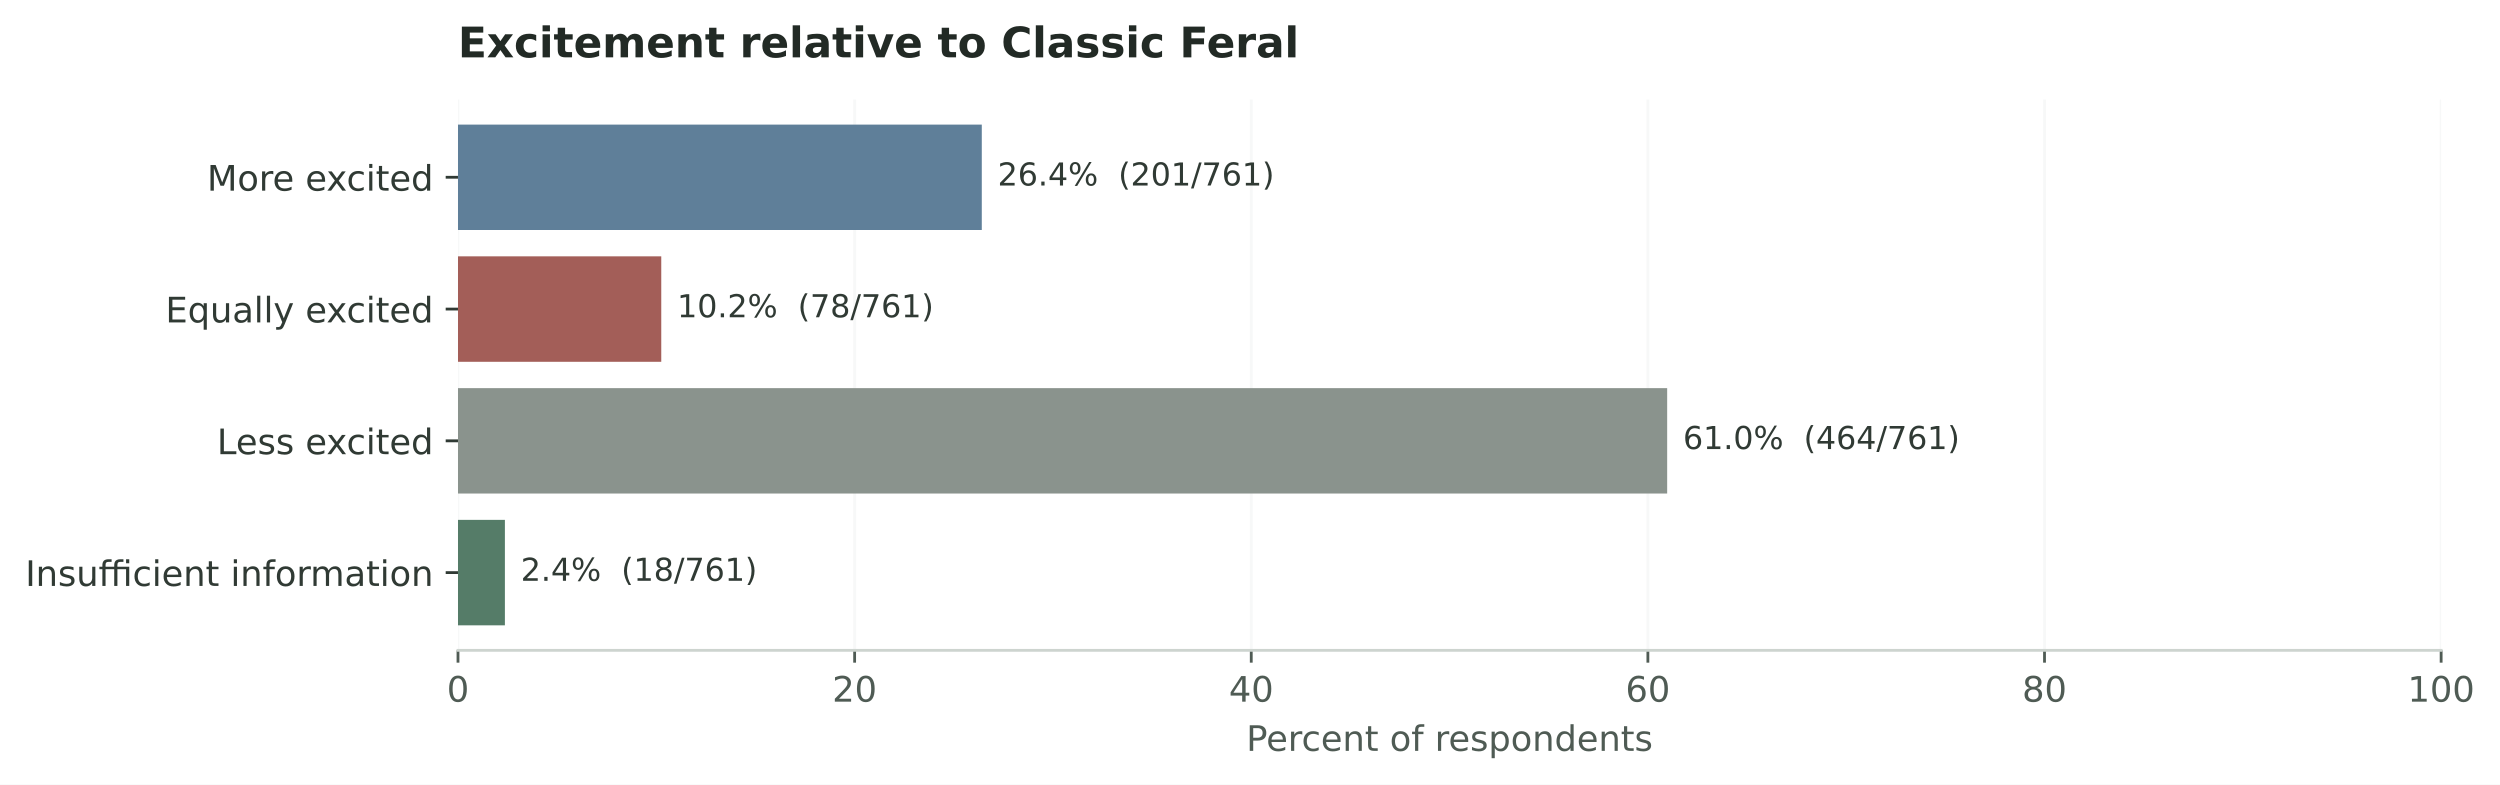
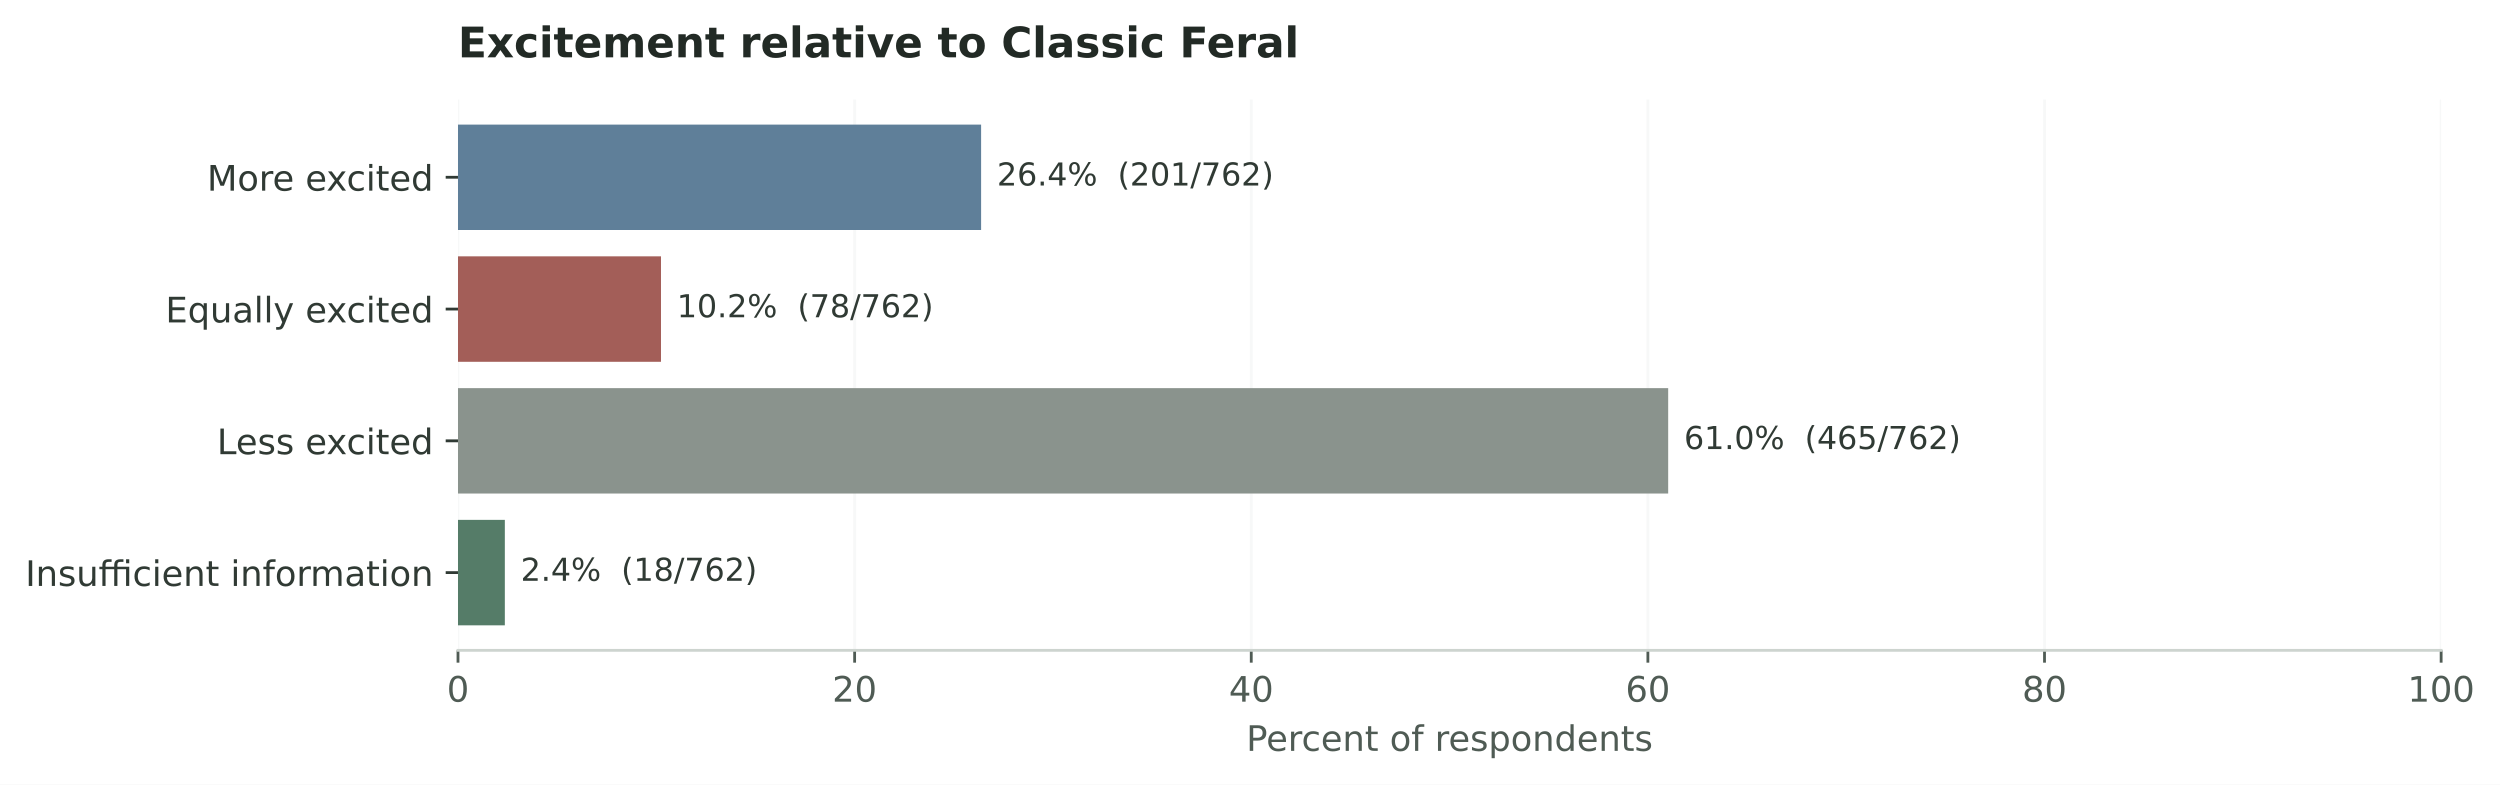
<svg xmlns="http://www.w3.org/2000/svg" xmlns:xlink="http://www.w3.org/1999/xlink" width="711.161pt" height="223.202pt" viewBox="0 0 711.161 223.202" version="1.1">
  <defs>
    <style type="text/css">*{stroke-linejoin: round; stroke-linecap: butt}</style>
  </defs>
  <g id="figure_1">
    <g id="patch_1">
      <path d="M 0 223.202 L 711.161 223.202 L 711.161 0 L 0 0 z " style="fill: #ffffff" />
    </g>
    <g id="axes_1">
      <g id="patch_2">
        <path d="M 130.283 185.001 L 694.417 185.001 L 694.417 28.318 L 130.283 28.318 z " style="fill: #ffffff" />
      </g>
      <g id="matplotlib.axis_1">
        <g id="xtick_1">
          <g id="line2d_1">
-             <path d="M 130.283 185.001 L 130.283 28.318 " clip-path="url(#p87f8fb64cc)" style="fill: none; stroke: #dbe0dc; stroke-opacity: 0.2; stroke-width: 0.8; stroke-linecap: square" />
+             <path d="M 130.283 185.001 L 130.283 28.318 " clip-path="url(#pd15757cc5f)" style="fill: none; stroke: #dbe0dc; stroke-opacity: 0.2; stroke-width: 0.8; stroke-linecap: square" />
          </g>
          <g id="line2d_2">
            <defs>
-               <path id="m5177556e00" d="M 0 0 L 0 3.5 " style="stroke: #4f5b54; stroke-width: 0.8" />
+               <path id="m8a531207b1" d="M 0 0 L 0 3.5 " style="stroke: #4f5b54; stroke-width: 0.8" />
            </defs>
            <g>
-               <use xlink:href="#m5177556e00" x="130.283" y="185.001" style="fill: #4f5b54; stroke: #4f5b54; stroke-width: 0.8" />
+               <use xlink:href="#m8a531207b1" x="130.283" y="185.001" style="fill: #4f5b54; stroke: #4f5b54; stroke-width: 0.8" />
            </g>
          </g>
          <g id="text_1">
            <g style="fill: #4f5b54" transform="translate(127.1016 199.5986) scale(0.1 -0.1)">
              <defs>
                <path id="DejaVuSans-13" d="M 2034 4250 Q 1547 4250 1301 3770 Q 1056 3291 1056 2328 Q 1056 1369 1301 889 Q 1547 409 2034 409 Q 2525 409 2770 889 Q 3016 1369 3016 2328 Q 3016 3291 2770 3770 Q 2525 4250 2034 4250 z M 2034 4750 Q 2819 4750 3233 4129 Q 3647 3509 3647 2328 Q 3647 1150 3233 529 Q 2819 -91 2034 -91 Q 1250 -91 836 529 Q 422 1150 422 2328 Q 422 3509 836 4129 Q 1250 4750 2034 4750 z " transform="scale(0.015625)" />
              </defs>
              <use xlink:href="#DejaVuSans-13" />
            </g>
          </g>
        </g>
        <g id="xtick_2">
          <g id="line2d_3">
-             <path d="M 243.11 185.001 L 243.11 28.318 " clip-path="url(#p87f8fb64cc)" style="fill: none; stroke: #dbe0dc; stroke-opacity: 0.2; stroke-width: 0.8; stroke-linecap: square" />
+             <path d="M 243.11 185.001 L 243.11 28.318 " clip-path="url(#pd15757cc5f)" style="fill: none; stroke: #dbe0dc; stroke-opacity: 0.2; stroke-width: 0.8; stroke-linecap: square" />
          </g>
          <g id="line2d_4">
            <g>
-               <use xlink:href="#m5177556e00" x="243.11" y="185.001" style="fill: #4f5b54; stroke: #4f5b54; stroke-width: 0.8" />
+               <use xlink:href="#m8a531207b1" x="243.11" y="185.001" style="fill: #4f5b54; stroke: #4f5b54; stroke-width: 0.8" />
            </g>
          </g>
          <g id="text_2">
            <g style="fill: #4f5b54" transform="translate(236.7472 199.5986) scale(0.1 -0.1)">
              <defs>
                <path id="DejaVuSans-15" d="M 1228 531 L 3431 531 L 3431 0 L 469 0 L 469 531 Q 828 903 1448 1529 Q 2069 2156 2228 2338 Q 2531 2678 2651 2914 Q 2772 3150 2772 3378 Q 2772 3750 2511 3984 Q 2250 4219 1831 4219 Q 1534 4219 1204 4116 Q 875 4013 500 3803 L 500 4441 Q 881 4594 1212 4672 Q 1544 4750 1819 4750 Q 2544 4750 2975 4387 Q 3406 4025 3406 3419 Q 3406 3131 3298 2873 Q 3191 2616 2906 2266 Q 2828 2175 2409 1742 Q 1991 1309 1228 531 z " transform="scale(0.015625)" />
              </defs>
              <use xlink:href="#DejaVuSans-15" />
              <use xlink:href="#DejaVuSans-13" transform="translate(63.625 0)" />
            </g>
          </g>
        </g>
        <g id="xtick_3">
          <g id="line2d_5">
-             <path d="M 355.937 185.001 L 355.937 28.318 " clip-path="url(#p87f8fb64cc)" style="fill: none; stroke: #dbe0dc; stroke-opacity: 0.2; stroke-width: 0.8; stroke-linecap: square" />
+             <path d="M 355.937 185.001 L 355.937 28.318 " clip-path="url(#pd15757cc5f)" style="fill: none; stroke: #dbe0dc; stroke-opacity: 0.2; stroke-width: 0.8; stroke-linecap: square" />
          </g>
          <g id="line2d_6">
            <g>
-               <use xlink:href="#m5177556e00" x="355.937" y="185.001" style="fill: #4f5b54; stroke: #4f5b54; stroke-width: 0.8" />
+               <use xlink:href="#m8a531207b1" x="355.937" y="185.001" style="fill: #4f5b54; stroke: #4f5b54; stroke-width: 0.8" />
            </g>
          </g>
          <g id="text_3">
            <g style="fill: #4f5b54" transform="translate(349.5741 199.5986) scale(0.1 -0.1)">
              <defs>
                <path id="DejaVuSans-17" d="M 2419 4116 L 825 1625 L 2419 1625 L 2419 4116 z M 2253 4666 L 3047 4666 L 3047 1625 L 3713 1625 L 3713 1100 L 3047 1100 L 3047 0 L 2419 0 L 2419 1100 L 313 1100 L 313 1709 L 2253 4666 z " transform="scale(0.015625)" />
              </defs>
              <use xlink:href="#DejaVuSans-17" />
              <use xlink:href="#DejaVuSans-13" transform="translate(63.625 0)" />
            </g>
          </g>
        </g>
        <g id="xtick_4">
          <g id="line2d_7">
-             <path d="M 468.763 185.001 L 468.763 28.318 " clip-path="url(#p87f8fb64cc)" style="fill: none; stroke: #dbe0dc; stroke-opacity: 0.2; stroke-width: 0.8; stroke-linecap: square" />
+             <path d="M 468.763 185.001 L 468.763 28.318 " clip-path="url(#pd15757cc5f)" style="fill: none; stroke: #dbe0dc; stroke-opacity: 0.2; stroke-width: 0.8; stroke-linecap: square" />
          </g>
          <g id="line2d_8">
            <g>
-               <use xlink:href="#m5177556e00" x="468.763" y="185.001" style="fill: #4f5b54; stroke: #4f5b54; stroke-width: 0.8" />
+               <use xlink:href="#m8a531207b1" x="468.763" y="185.001" style="fill: #4f5b54; stroke: #4f5b54; stroke-width: 0.8" />
            </g>
          </g>
          <g id="text_4">
            <g style="fill: #4f5b54" transform="translate(462.4009 199.5986) scale(0.1 -0.1)">
              <defs>
                <path id="DejaVuSans-19" d="M 2113 2584 Q 1688 2584 1439 2293 Q 1191 2003 1191 1497 Q 1191 994 1439 701 Q 1688 409 2113 409 Q 2538 409 2786 701 Q 3034 994 3034 1497 Q 3034 2003 2786 2293 Q 2538 2584 2113 2584 z M 3366 4563 L 3366 3988 Q 3128 4100 2886 4159 Q 2644 4219 2406 4219 Q 1781 4219 1451 3797 Q 1122 3375 1075 2522 Q 1259 2794 1537 2939 Q 1816 3084 2150 3084 Q 2853 3084 3261 2657 Q 3669 2231 3669 1497 Q 3669 778 3244 343 Q 2819 -91 2113 -91 Q 1303 -91 875 529 Q 447 1150 447 2328 Q 447 3434 972 4092 Q 1497 4750 2381 4750 Q 2619 4750 2861 4703 Q 3103 4656 3366 4563 z " transform="scale(0.015625)" />
              </defs>
              <use xlink:href="#DejaVuSans-19" />
              <use xlink:href="#DejaVuSans-13" transform="translate(63.625 0)" />
            </g>
          </g>
        </g>
        <g id="xtick_5">
          <g id="line2d_9">
-             <path d="M 581.59 185.001 L 581.59 28.318 " clip-path="url(#p87f8fb64cc)" style="fill: none; stroke: #dbe0dc; stroke-opacity: 0.2; stroke-width: 0.8; stroke-linecap: square" />
+             <path d="M 581.59 185.001 L 581.59 28.318 " clip-path="url(#pd15757cc5f)" style="fill: none; stroke: #dbe0dc; stroke-opacity: 0.2; stroke-width: 0.8; stroke-linecap: square" />
          </g>
          <g id="line2d_10">
            <g>
-               <use xlink:href="#m5177556e00" x="581.59" y="185.001" style="fill: #4f5b54; stroke: #4f5b54; stroke-width: 0.8" />
+               <use xlink:href="#m8a531207b1" x="581.59" y="185.001" style="fill: #4f5b54; stroke: #4f5b54; stroke-width: 0.8" />
            </g>
          </g>
          <g id="text_5">
            <g style="fill: #4f5b54" transform="translate(575.2278 199.5986) scale(0.1 -0.1)">
              <defs>
                <path id="DejaVuSans-1b" d="M 2034 2216 Q 1584 2216 1326 1975 Q 1069 1734 1069 1313 Q 1069 891 1326 650 Q 1584 409 2034 409 Q 2484 409 2743 651 Q 3003 894 3003 1313 Q 3003 1734 2745 1975 Q 2488 2216 2034 2216 z M 1403 2484 Q 997 2584 770 2862 Q 544 3141 544 3541 Q 544 4100 942 4425 Q 1341 4750 2034 4750 Q 2731 4750 3128 4425 Q 3525 4100 3525 3541 Q 3525 3141 3298 2862 Q 3072 2584 2669 2484 Q 3125 2378 3379 2068 Q 3634 1759 3634 1313 Q 3634 634 3220 271 Q 2806 -91 2034 -91 Q 1263 -91 848 271 Q 434 634 434 1313 Q 434 1759 690 2068 Q 947 2378 1403 2484 z M 1172 3481 Q 1172 3119 1398 2916 Q 1625 2713 2034 2713 Q 2441 2713 2670 2916 Q 2900 3119 2900 3481 Q 2900 3844 2670 4047 Q 2441 4250 2034 4250 Q 1625 4250 1398 4047 Q 1172 3844 1172 3481 z " transform="scale(0.015625)" />
              </defs>
              <use xlink:href="#DejaVuSans-1b" />
              <use xlink:href="#DejaVuSans-13" transform="translate(63.625 0)" />
            </g>
          </g>
        </g>
        <g id="xtick_6">
          <g id="line2d_11">
-             <path d="M 694.417 185.001 L 694.417 28.318 " clip-path="url(#p87f8fb64cc)" style="fill: none; stroke: #dbe0dc; stroke-opacity: 0.2; stroke-width: 0.8; stroke-linecap: square" />
+             <path d="M 694.417 185.001 L 694.417 28.318 " clip-path="url(#pd15757cc5f)" style="fill: none; stroke: #dbe0dc; stroke-opacity: 0.2; stroke-width: 0.8; stroke-linecap: square" />
          </g>
          <g id="line2d_12">
            <g>
-               <use xlink:href="#m5177556e00" x="694.417" y="185.001" style="fill: #4f5b54; stroke: #4f5b54; stroke-width: 0.8" />
+               <use xlink:href="#m8a531207b1" x="694.417" y="185.001" style="fill: #4f5b54; stroke: #4f5b54; stroke-width: 0.8" />
            </g>
          </g>
          <g id="text_6">
            <g style="fill: #4f5b54" transform="translate(684.8734 199.5986) scale(0.1 -0.1)">
              <defs>
                <path id="DejaVuSans-14" d="M 794 531 L 1825 531 L 1825 4091 L 703 3866 L 703 4441 L 1819 4666 L 2450 4666 L 2450 531 L 3481 531 L 3481 0 L 794 0 L 794 531 z " transform="scale(0.015625)" />
              </defs>
              <use xlink:href="#DejaVuSans-14" />
              <use xlink:href="#DejaVuSans-13" transform="translate(63.625 0)" />
              <use xlink:href="#DejaVuSans-13" transform="translate(127.25 0)" />
            </g>
          </g>
        </g>
        <g id="text_7">
          <g style="fill: #4f5b54" transform="translate(354.5258 213.5994) scale(0.1 -0.1)">
            <defs>
              <path id="DejaVuSans-33" d="M 1259 4147 L 1259 2394 L 2053 2394 Q 2494 2394 2734 2622 Q 2975 2850 2975 3272 Q 2975 3691 2734 3919 Q 2494 4147 2053 4147 L 1259 4147 z M 628 4666 L 2053 4666 Q 2838 4666 3239 4311 Q 3641 3956 3641 3272 Q 3641 2581 3239 2228 Q 2838 1875 2053 1875 L 1259 1875 L 1259 0 L 628 0 L 628 4666 z " transform="scale(0.015625)" />
              <path id="DejaVuSans-48" d="M 3597 1894 L 3597 1613 L 953 1613 Q 991 1019 1311 708 Q 1631 397 2203 397 Q 2534 397 2845 478 Q 3156 559 3463 722 L 3463 178 Q 3153 47 2828 -22 Q 2503 -91 2169 -91 Q 1331 -91 842 396 Q 353 884 353 1716 Q 353 2575 817 3079 Q 1281 3584 2069 3584 Q 2775 3584 3186 3129 Q 3597 2675 3597 1894 z M 3022 2063 Q 3016 2534 2758 2815 Q 2500 3097 2075 3097 Q 1594 3097 1305 2825 Q 1016 2553 972 2059 L 3022 2063 z " transform="scale(0.015625)" />
              <path id="DejaVuSans-55" d="M 2631 2963 Q 2534 3019 2420 3045 Q 2306 3072 2169 3072 Q 1681 3072 1420 2755 Q 1159 2438 1159 1844 L 1159 0 L 581 0 L 581 3500 L 1159 3500 L 1159 2956 Q 1341 3275 1631 3429 Q 1922 3584 2338 3584 Q 2397 3584 2469 3576 Q 2541 3569 2628 3553 L 2631 2963 z " transform="scale(0.015625)" />
              <path id="DejaVuSans-46" d="M 3122 3366 L 3122 2828 Q 2878 2963 2633 3030 Q 2388 3097 2138 3097 Q 1578 3097 1268 2742 Q 959 2388 959 1747 Q 959 1106 1268 751 Q 1578 397 2138 397 Q 2388 397 2633 464 Q 2878 531 3122 666 L 3122 134 Q 2881 22 2623 -34 Q 2366 -91 2075 -91 Q 1284 -91 818 406 Q 353 903 353 1747 Q 353 2603 823 3093 Q 1294 3584 2113 3584 Q 2378 3584 2631 3529 Q 2884 3475 3122 3366 z " transform="scale(0.015625)" />
              <path id="DejaVuSans-51" d="M 3513 2113 L 3513 0 L 2938 0 L 2938 2094 Q 2938 2591 2744 2837 Q 2550 3084 2163 3084 Q 1697 3084 1428 2787 Q 1159 2491 1159 1978 L 1159 0 L 581 0 L 581 3500 L 1159 3500 L 1159 2956 Q 1366 3272 1645 3428 Q 1925 3584 2291 3584 Q 2894 3584 3203 3211 Q 3513 2838 3513 2113 z " transform="scale(0.015625)" />
              <path id="DejaVuSans-57" d="M 1172 4494 L 1172 3500 L 2356 3500 L 2356 3053 L 1172 3053 L 1172 1153 Q 1172 725 1289 603 Q 1406 481 1766 481 L 2356 481 L 2356 0 L 1766 0 Q 1100 0 847 248 Q 594 497 594 1153 L 594 3053 L 172 3053 L 172 3500 L 594 3500 L 594 4494 L 1172 4494 z " transform="scale(0.015625)" />
              <path id="DejaVuSans-3" transform="scale(0.015625)" />
              <path id="DejaVuSans-52" d="M 1959 3097 Q 1497 3097 1228 2736 Q 959 2375 959 1747 Q 959 1119 1226 758 Q 1494 397 1959 397 Q 2419 397 2687 759 Q 2956 1122 2956 1747 Q 2956 2369 2687 2733 Q 2419 3097 1959 3097 z M 1959 3584 Q 2709 3584 3137 3096 Q 3566 2609 3566 1747 Q 3566 888 3137 398 Q 2709 -91 1959 -91 Q 1206 -91 779 398 Q 353 888 353 1747 Q 353 2609 779 3096 Q 1206 3584 1959 3584 z " transform="scale(0.015625)" />
              <path id="DejaVuSans-49" d="M 2375 4863 L 2375 4384 L 1825 4384 Q 1516 4384 1395 4259 Q 1275 4134 1275 3809 L 1275 3500 L 2222 3500 L 2222 3053 L 1275 3053 L 1275 0 L 697 0 L 697 3053 L 147 3053 L 147 3500 L 697 3500 L 697 3744 Q 697 4328 969 4595 Q 1241 4863 1831 4863 L 2375 4863 z " transform="scale(0.015625)" />
              <path id="DejaVuSans-56" d="M 2834 3397 L 2834 2853 Q 2591 2978 2328 3040 Q 2066 3103 1784 3103 Q 1356 3103 1142 2972 Q 928 2841 928 2578 Q 928 2378 1081 2264 Q 1234 2150 1697 2047 L 1894 2003 Q 2506 1872 2764 1633 Q 3022 1394 3022 966 Q 3022 478 2636 193 Q 2250 -91 1575 -91 Q 1294 -91 989 -36 Q 684 19 347 128 L 347 722 Q 666 556 975 473 Q 1284 391 1588 391 Q 1994 391 2212 530 Q 2431 669 2431 922 Q 2431 1156 2273 1281 Q 2116 1406 1581 1522 L 1381 1569 Q 847 1681 609 1914 Q 372 2147 372 2553 Q 372 3047 722 3315 Q 1072 3584 1716 3584 Q 2034 3584 2315 3537 Q 2597 3491 2834 3397 z " transform="scale(0.015625)" />
              <path id="DejaVuSans-53" d="M 1159 525 L 1159 -1331 L 581 -1331 L 581 3500 L 1159 3500 L 1159 2969 Q 1341 3281 1617 3432 Q 1894 3584 2278 3584 Q 2916 3584 3314 3078 Q 3713 2572 3713 1747 Q 3713 922 3314 415 Q 2916 -91 2278 -91 Q 1894 -91 1617 61 Q 1341 213 1159 525 z M 3116 1747 Q 3116 2381 2855 2742 Q 2594 3103 2138 3103 Q 1681 3103 1420 2742 Q 1159 2381 1159 1747 Q 1159 1113 1420 752 Q 1681 391 2138 391 Q 2594 391 2855 752 Q 3116 1113 3116 1747 z " transform="scale(0.015625)" />
              <path id="DejaVuSans-47" d="M 2906 2969 L 2906 4863 L 3481 4863 L 3481 0 L 2906 0 L 2906 525 Q 2725 213 2448 61 Q 2172 -91 1784 -91 Q 1150 -91 751 415 Q 353 922 353 1747 Q 353 2572 751 3078 Q 1150 3584 1784 3584 Q 2172 3584 2448 3432 Q 2725 3281 2906 2969 z M 947 1747 Q 947 1113 1208 752 Q 1469 391 1925 391 Q 2381 391 2643 752 Q 2906 1113 2906 1747 Q 2906 2381 2643 2742 Q 2381 3103 1925 3103 Q 1469 3103 1208 2742 Q 947 2381 947 1747 z " transform="scale(0.015625)" />
            </defs>
            <use xlink:href="#DejaVuSans-33" />
            <use xlink:href="#DejaVuSans-48" transform="translate(56.73438 0)" />
            <use xlink:href="#DejaVuSans-55" transform="translate(118.2656 0)" />
            <use xlink:href="#DejaVuSans-46" transform="translate(157.1719 0)" />
            <use xlink:href="#DejaVuSans-48" transform="translate(212.1562 0)" />
            <use xlink:href="#DejaVuSans-51" transform="translate(273.6875 0)" />
            <use xlink:href="#DejaVuSans-57" transform="translate(337.0625 0)" />
            <use xlink:href="#DejaVuSans-3" transform="translate(376.2656 0)" />
            <use xlink:href="#DejaVuSans-52" transform="translate(408.0469 0)" />
            <use xlink:href="#DejaVuSans-49" transform="translate(469.2344 0)" />
            <use xlink:href="#DejaVuSans-3" transform="translate(504.4375 0)" />
            <use xlink:href="#DejaVuSans-55" transform="translate(536.2188 0)" />
            <use xlink:href="#DejaVuSans-48" transform="translate(575.125 0)" />
            <use xlink:href="#DejaVuSans-56" transform="translate(636.6562 0)" />
            <use xlink:href="#DejaVuSans-53" transform="translate(688.75 0)" />
            <use xlink:href="#DejaVuSans-52" transform="translate(752.2344 0)" />
            <use xlink:href="#DejaVuSans-51" transform="translate(813.4219 0)" />
            <use xlink:href="#DejaVuSans-47" transform="translate(876.7969 0)" />
            <use xlink:href="#DejaVuSans-48" transform="translate(940.2812 0)" />
            <use xlink:href="#DejaVuSans-51" transform="translate(1001.812 0)" />
            <use xlink:href="#DejaVuSans-57" transform="translate(1065.188 0)" />
            <use xlink:href="#DejaVuSans-56" transform="translate(1104.391 0)" />
          </g>
        </g>
      </g>
      <g id="matplotlib.axis_2">
        <g id="ytick_1">
          <g id="line2d_13">
            <defs>
-               <path id="m0d8342be65" d="M 0 0 L -3.5 0 " style="stroke: #303a34; stroke-width: 0.8" />
+               <path id="md9f5cb749d" d="M 0 0 L -3.5 0 " style="stroke: #303a34; stroke-width: 0.8" />
            </defs>
            <g>
-               <use xlink:href="#m0d8342be65" x="130.283" y="162.885" style="fill: #303a34; stroke: #303a34; stroke-width: 0.8" />
+               <use xlink:href="#md9f5cb749d" x="130.283" y="162.885" style="fill: #303a34; stroke: #303a34; stroke-width: 0.8" />
            </g>
          </g>
          <g id="text_8">
            <g style="fill: #303a34" transform="translate(7.2 166.6846) scale(0.1 -0.1)">
              <defs>
                <path id="DejaVuSans-2c" d="M 628 4666 L 1259 4666 L 1259 0 L 628 0 L 628 4666 z " transform="scale(0.015625)" />
                <path id="DejaVuSans-58" d="M 544 1381 L 544 3500 L 1119 3500 L 1119 1403 Q 1119 906 1312 657 Q 1506 409 1894 409 Q 2359 409 2629 706 Q 2900 1003 2900 1516 L 2900 3500 L 3475 3500 L 3475 0 L 2900 0 L 2900 538 Q 2691 219 2414 64 Q 2138 -91 1772 -91 Q 1169 -91 856 284 Q 544 659 544 1381 z M 1991 3584 L 1991 3584 z " transform="scale(0.015625)" />
                <path id="DejaVuSans-13b1" d="M 2375 4863 L 2375 4384 L 1825 4384 Q 1516 4384 1394 4259 Q 1275 4134 1275 3809 L 1275 3500 L 2853 3500 L 2853 3744 Q 2853 4328 3125 4594 Q 3213 4681 3334 4741 Q 3578 4863 3988 4863 L 4531 4863 L 4531 4384 L 3981 4384 Q 3672 4384 3551 4259 Q 3431 4134 3431 3809 L 3431 3500 L 5588 3500 L 5588 0 L 5009 0 L 5009 3053 L 3431 3053 L 3431 0 L 2853 0 L 2853 3053 L 1275 3053 L 1275 0 L 697 0 L 697 3053 L 147 3053 L 147 3500 L 697 3500 L 697 3744 Q 697 4328 969 4595 Q 1241 4863 1831 4863 L 2375 4863 z M 5009 4856 L 5588 4856 L 5588 4128 L 5009 4128 L 5009 4856 z " transform="scale(0.015625)" />
                <path id="DejaVuSans-4c" d="M 603 3500 L 1178 3500 L 1178 0 L 603 0 L 603 3500 z M 603 4863 L 1178 4863 L 1178 4134 L 603 4134 L 603 4863 z " transform="scale(0.015625)" />
                <path id="DejaVuSans-50" d="M 3328 2828 Q 3544 3216 3844 3400 Q 4144 3584 4550 3584 Q 5097 3584 5394 3201 Q 5691 2819 5691 2113 L 5691 0 L 5113 0 L 5113 2094 Q 5113 2597 4934 2840 Q 4756 3084 4391 3084 Q 3944 3084 3684 2787 Q 3425 2491 3425 1978 L 3425 0 L 2847 0 L 2847 2094 Q 2847 2600 2669 2842 Q 2491 3084 2119 3084 Q 1678 3084 1418 2786 Q 1159 2488 1159 1978 L 1159 0 L 581 0 L 581 3500 L 1159 3500 L 1159 2956 Q 1356 3278 1631 3431 Q 1906 3584 2284 3584 Q 2666 3584 2933 3390 Q 3200 3197 3328 2828 z " transform="scale(0.015625)" />
                <path id="DejaVuSans-44" d="M 2194 1759 Q 1497 1759 1228 1600 Q 959 1441 959 1056 Q 959 750 1161 570 Q 1363 391 1709 391 Q 2188 391 2477 730 Q 2766 1069 2766 1631 L 2766 1759 L 2194 1759 z M 3341 1997 L 3341 0 L 2766 0 L 2766 531 Q 2569 213 2275 61 Q 1981 -91 1556 -91 Q 1019 -91 701 211 Q 384 513 384 1019 Q 384 1609 779 1909 Q 1175 2209 1959 2209 L 2766 2209 L 2766 2266 Q 2766 2663 2505 2880 Q 2244 3097 1772 3097 Q 1472 3097 1187 3025 Q 903 2953 641 2809 L 641 3341 Q 956 3463 1253 3523 Q 1550 3584 1831 3584 Q 2591 3584 2966 3190 Q 3341 2797 3341 1997 z " transform="scale(0.015625)" />
              </defs>
              <use xlink:href="#DejaVuSans-2c" />
              <use xlink:href="#DejaVuSans-51" transform="translate(29.5 0)" />
              <use xlink:href="#DejaVuSans-56" transform="translate(92.875 0)" />
              <use xlink:href="#DejaVuSans-58" transform="translate(144.9688 0)" />
              <use xlink:href="#DejaVuSans-13b1" transform="translate(208.3438 0)" />
              <use xlink:href="#DejaVuSans-46" transform="translate(305.0312 0)" />
              <use xlink:href="#DejaVuSans-4c" transform="translate(360.0156 0)" />
              <use xlink:href="#DejaVuSans-48" transform="translate(387.7969 0)" />
              <use xlink:href="#DejaVuSans-51" transform="translate(449.3281 0)" />
              <use xlink:href="#DejaVuSans-57" transform="translate(512.7031 0)" />
              <use xlink:href="#DejaVuSans-3" transform="translate(551.9062 0)" />
              <use xlink:href="#DejaVuSans-4c" transform="translate(583.6875 0)" />
              <use xlink:href="#DejaVuSans-51" transform="translate(611.4688 0)" />
              <use xlink:href="#DejaVuSans-49" transform="translate(674.8438 0)" />
              <use xlink:href="#DejaVuSans-52" transform="translate(710.0469 0)" />
              <use xlink:href="#DejaVuSans-55" transform="translate(771.2344 0)" />
              <use xlink:href="#DejaVuSans-50" transform="translate(810.5938 0)" />
              <use xlink:href="#DejaVuSans-44" transform="translate(908 0)" />
              <use xlink:href="#DejaVuSans-57" transform="translate(969.2812 0)" />
              <use xlink:href="#DejaVuSans-4c" transform="translate(1008.484 0)" />
              <use xlink:href="#DejaVuSans-52" transform="translate(1036.266 0)" />
              <use xlink:href="#DejaVuSans-51" transform="translate(1097.453 0)" />
            </g>
          </g>
        </g>
        <g id="ytick_2">
          <g id="line2d_14">
            <g>
-               <use xlink:href="#m0d8342be65" x="130.283" y="125.401" style="fill: #303a34; stroke: #303a34; stroke-width: 0.8" />
+               <use xlink:href="#md9f5cb749d" x="130.283" y="125.401" style="fill: #303a34; stroke: #303a34; stroke-width: 0.8" />
            </g>
          </g>
          <g id="text_9">
            <g style="fill: #303a34" transform="translate(61.71563 129.2007) scale(0.1 -0.1)">
              <defs>
                <path id="DejaVuSans-2f" d="M 628 4666 L 1259 4666 L 1259 531 L 3531 531 L 3531 0 L 628 0 L 628 4666 z " transform="scale(0.015625)" />
                <path id="DejaVuSans-5b" d="M 3513 3500 L 2247 1797 L 3578 0 L 2900 0 L 1881 1375 L 863 0 L 184 0 L 1544 1831 L 300 3500 L 978 3500 L 1906 2253 L 2834 3500 L 3513 3500 z " transform="scale(0.015625)" />
              </defs>
              <use xlink:href="#DejaVuSans-2f" />
              <use xlink:href="#DejaVuSans-48" transform="translate(53.96875 0)" />
              <use xlink:href="#DejaVuSans-56" transform="translate(115.5 0)" />
              <use xlink:href="#DejaVuSans-56" transform="translate(167.5938 0)" />
              <use xlink:href="#DejaVuSans-3" transform="translate(219.6875 0)" />
              <use xlink:href="#DejaVuSans-48" transform="translate(251.4688 0)" />
              <use xlink:href="#DejaVuSans-5b" transform="translate(311.25 0)" />
              <use xlink:href="#DejaVuSans-46" transform="translate(368.6875 0)" />
              <use xlink:href="#DejaVuSans-4c" transform="translate(423.6719 0)" />
              <use xlink:href="#DejaVuSans-57" transform="translate(451.4531 0)" />
              <use xlink:href="#DejaVuSans-48" transform="translate(490.6562 0)" />
              <use xlink:href="#DejaVuSans-47" transform="translate(552.1875 0)" />
            </g>
          </g>
        </g>
        <g id="ytick_3">
          <g id="line2d_15">
            <g>
-               <use xlink:href="#m0d8342be65" x="130.283" y="87.918" style="fill: #303a34; stroke: #303a34; stroke-width: 0.8" />
+               <use xlink:href="#md9f5cb749d" x="130.283" y="87.918" style="fill: #303a34; stroke: #303a34; stroke-width: 0.8" />
            </g>
          </g>
          <g id="text_10">
            <g style="fill: #303a34" transform="translate(47.07656 91.71679) scale(0.1 -0.1)">
              <defs>
                <path id="DejaVuSans-28" d="M 628 4666 L 3578 4666 L 3578 4134 L 1259 4134 L 1259 2753 L 3481 2753 L 3481 2222 L 1259 2222 L 1259 531 L 3634 531 L 3634 0 L 628 0 L 628 4666 z " transform="scale(0.015625)" />
                <path id="DejaVuSans-54" d="M 947 1747 Q 947 1113 1208 752 Q 1469 391 1925 391 Q 2381 391 2643 752 Q 2906 1113 2906 1747 Q 2906 2381 2643 2742 Q 2381 3103 1925 3103 Q 1469 3103 1208 2742 Q 947 2381 947 1747 z M 2906 525 Q 2725 213 2448 61 Q 2172 -91 1784 -91 Q 1150 -91 751 415 Q 353 922 353 1747 Q 353 2572 751 3078 Q 1150 3584 1784 3584 Q 2172 3584 2448 3432 Q 2725 3281 2906 2969 L 2906 3500 L 3481 3500 L 3481 -1331 L 2906 -1331 L 2906 525 z " transform="scale(0.015625)" />
                <path id="DejaVuSans-4f" d="M 603 4863 L 1178 4863 L 1178 0 L 603 0 L 603 4863 z " transform="scale(0.015625)" />
                <path id="DejaVuSans-5c" d="M 2059 -325 Q 1816 -950 1584 -1140 Q 1353 -1331 966 -1331 L 506 -1331 L 506 -850 L 844 -850 Q 1081 -850 1212 -737 Q 1344 -625 1503 -206 L 1606 56 L 191 3500 L 800 3500 L 1894 763 L 2988 3500 L 3597 3500 L 2059 -325 z " transform="scale(0.015625)" />
              </defs>
              <use xlink:href="#DejaVuSans-28" />
              <use xlink:href="#DejaVuSans-54" transform="translate(63.1875 0)" />
              <use xlink:href="#DejaVuSans-58" transform="translate(126.6719 0)" />
              <use xlink:href="#DejaVuSans-44" transform="translate(190.0469 0)" />
              <use xlink:href="#DejaVuSans-4f" transform="translate(251.3281 0)" />
              <use xlink:href="#DejaVuSans-4f" transform="translate(279.1094 0)" />
              <use xlink:href="#DejaVuSans-5c" transform="translate(306.8906 0)" />
              <use xlink:href="#DejaVuSans-3" transform="translate(366.0781 0)" />
              <use xlink:href="#DejaVuSans-48" transform="translate(397.8594 0)" />
              <use xlink:href="#DejaVuSans-5b" transform="translate(457.6406 0)" />
              <use xlink:href="#DejaVuSans-46" transform="translate(515.0781 0)" />
              <use xlink:href="#DejaVuSans-4c" transform="translate(570.0625 0)" />
              <use xlink:href="#DejaVuSans-57" transform="translate(597.8438 0)" />
              <use xlink:href="#DejaVuSans-48" transform="translate(637.0469 0)" />
              <use xlink:href="#DejaVuSans-47" transform="translate(698.5781 0)" />
            </g>
          </g>
        </g>
        <g id="ytick_4">
          <g id="line2d_16">
            <g>
-               <use xlink:href="#m0d8342be65" x="130.283" y="50.434" style="fill: #303a34; stroke: #303a34; stroke-width: 0.8" />
+               <use xlink:href="#md9f5cb749d" x="130.283" y="50.434" style="fill: #303a34; stroke: #303a34; stroke-width: 0.8" />
            </g>
          </g>
          <g id="text_11">
            <g style="fill: #303a34" transform="translate(58.89375 54.23286) scale(0.1 -0.1)">
              <defs>
                <path id="DejaVuSans-30" d="M 628 4666 L 1569 4666 L 2759 1491 L 3956 4666 L 4897 4666 L 4897 0 L 4281 0 L 4281 4097 L 3078 897 L 2444 897 L 1241 4097 L 1241 0 L 628 0 L 628 4666 z " transform="scale(0.015625)" />
              </defs>
              <use xlink:href="#DejaVuSans-30" />
              <use xlink:href="#DejaVuSans-52" transform="translate(86.28125 0)" />
              <use xlink:href="#DejaVuSans-55" transform="translate(147.4688 0)" />
              <use xlink:href="#DejaVuSans-48" transform="translate(186.375 0)" />
              <use xlink:href="#DejaVuSans-3" transform="translate(247.9062 0)" />
              <use xlink:href="#DejaVuSans-48" transform="translate(279.6875 0)" />
              <use xlink:href="#DejaVuSans-5b" transform="translate(339.4688 0)" />
              <use xlink:href="#DejaVuSans-46" transform="translate(396.9062 0)" />
              <use xlink:href="#DejaVuSans-4c" transform="translate(451.8906 0)" />
              <use xlink:href="#DejaVuSans-57" transform="translate(479.6719 0)" />
              <use xlink:href="#DejaVuSans-48" transform="translate(518.875 0)" />
              <use xlink:href="#DejaVuSans-47" transform="translate(580.4062 0)" />
            </g>
          </g>
        </g>
      </g>
      <g id="patch_3">
-         <path d="M 130.283 177.879 L 143.626 177.879 L 143.626 147.892 L 130.283 147.892 z " clip-path="url(#p87f8fb64cc)" style="fill: #557c68" />
+         <path d="M 130.283 177.879 L 143.609 177.879 L 143.609 147.892 L 130.283 147.892 z " clip-path="url(#pd15757cc5f)" style="fill: #557c68" />
      </g>
      <g id="patch_4">
-         <path d="M 130.283 140.395 L 474.249 140.395 L 474.249 110.408 L 130.283 110.408 z " clip-path="url(#p87f8fb64cc)" style="fill: #8a938d" />
+         <path d="M 130.283 140.395 L 474.538 140.395 L 474.538 110.408 L 130.283 110.408 z " clip-path="url(#pd15757cc5f)" style="fill: #8a938d" />
      </g>
      <g id="patch_5">
-         <path d="M 130.283 102.911 L 188.105 102.911 L 188.105 72.924 L 130.283 72.924 z " clip-path="url(#p87f8fb64cc)" style="fill: #a35e58" />
+         <path d="M 130.283 102.911 L 188.029 102.911 L 188.029 72.924 L 130.283 72.924 z " clip-path="url(#pd15757cc5f)" style="fill: #a35e58" />
      </g>
      <g id="patch_6">
-         <path d="M 130.283 65.427 L 279.285 65.427 L 279.285 35.44 L 130.283 35.44 z " clip-path="url(#p87f8fb64cc)" style="fill: #5f7f99" />
+         <path d="M 130.283 65.427 L 279.09 65.427 L 279.09 35.44 L 130.283 35.44 z " clip-path="url(#pd15757cc5f)" style="fill: #5f7f99" />
      </g>
      <g id="patch_7">
        <path d="M 130.283 185.001 L 694.417 185.001 " style="fill: none; stroke: #cdd4cf; stroke-width: 0.8; stroke-linejoin: miter; stroke-linecap: square" />
      </g>
      <g id="text_12">
-         <g style="fill: #303a34" transform="translate(148.1394 165.2233) scale(0.09 -0.09)">
+         <g style="fill: #303a34" transform="translate(148.1219 165.2233) scale(0.09 -0.09)">
          <defs>
            <path id="DejaVuSans-11" d="M 684 794 L 1344 794 L 1344 0 L 684 0 L 684 794 z " transform="scale(0.015625)" />
            <path id="DejaVuSans-8" d="M 4653 2053 Q 4381 2053 4226 1822 Q 4072 1591 4072 1178 Q 4072 772 4226 539 Q 4381 306 4653 306 Q 4919 306 5073 539 Q 5228 772 5228 1178 Q 5228 1588 5073 1820 Q 4919 2053 4653 2053 z M 4653 2450 Q 5147 2450 5437 2106 Q 5728 1763 5728 1178 Q 5728 594 5436 251 Q 5144 -91 4653 -91 Q 4153 -91 3862 251 Q 3572 594 3572 1178 Q 3572 1766 3864 2108 Q 4156 2450 4653 2450 z M 1428 4353 Q 1159 4353 1004 4120 Q 850 3888 850 3481 Q 850 3069 1003 2837 Q 1156 2606 1428 2606 Q 1700 2606 1854 2837 Q 2009 3069 2009 3481 Q 2009 3884 1853 4118 Q 1697 4353 1428 4353 z M 4250 4750 L 4750 4750 L 1831 -91 L 1331 -91 L 4250 4750 z M 1428 4750 Q 1922 4750 2215 4408 Q 2509 4066 2509 3481 Q 2509 2891 2217 2550 Q 1925 2209 1428 2209 Q 931 2209 642 2551 Q 353 2894 353 3481 Q 353 4063 643 4406 Q 934 4750 1428 4750 z " transform="scale(0.015625)" />
            <path id="DejaVuSans-b" d="M 1984 4856 Q 1566 4138 1362 3434 Q 1159 2731 1159 2009 Q 1159 1288 1364 580 Q 1569 -128 1984 -844 L 1484 -844 Q 1016 -109 783 600 Q 550 1309 550 2009 Q 550 2706 781 3412 Q 1013 4119 1484 4856 L 1984 4856 z " transform="scale(0.015625)" />
            <path id="DejaVuSans-12" d="M 1625 4666 L 2156 4666 L 531 -594 L 0 -594 L 1625 4666 z " transform="scale(0.015625)" />
            <path id="DejaVuSans-1a" d="M 525 4666 L 3525 4666 L 3525 4397 L 1831 0 L 1172 0 L 2766 4134 L 525 4134 L 525 4666 z " transform="scale(0.015625)" />
            <path id="DejaVuSans-c" d="M 513 4856 L 1013 4856 Q 1481 4119 1714 3412 Q 1947 2706 1947 2009 Q 1947 1309 1714 600 Q 1481 -109 1013 -844 L 513 -844 Q 928 -128 1133 580 Q 1338 1288 1338 2009 Q 1338 2731 1133 3434 Q 928 4138 513 4856 z " transform="scale(0.015625)" />
          </defs>
          <use xlink:href="#DejaVuSans-15" />
          <use xlink:href="#DejaVuSans-11" transform="translate(63.625 0)" />
          <use xlink:href="#DejaVuSans-17" transform="translate(95.40625 0)" />
          <use xlink:href="#DejaVuSans-8" transform="translate(159.0312 0)" />
          <use xlink:href="#DejaVuSans-3" transform="translate(254.0469 0)" />
          <use xlink:href="#DejaVuSans-3" transform="translate(285.8281 0)" />
          <use xlink:href="#DejaVuSans-b" transform="translate(317.6094 0)" />
          <use xlink:href="#DejaVuSans-14" transform="translate(356.625 0)" />
          <use xlink:href="#DejaVuSans-1b" transform="translate(420.25 0)" />
          <use xlink:href="#DejaVuSans-12" transform="translate(483.875 0)" />
          <use xlink:href="#DejaVuSans-1a" transform="translate(517.5625 0)" />
          <use xlink:href="#DejaVuSans-19" transform="translate(581.1875 0)" />
-           <use xlink:href="#DejaVuSans-14" transform="translate(644.8125 0)" />
+           <use xlink:href="#DejaVuSans-15" transform="translate(644.8125 0)" />
          <use xlink:href="#DejaVuSans-c" transform="translate(708.4375 0)" />
        </g>
      </g>
      <g id="text_13">
-         <g style="fill: #303a34" transform="translate(478.7622 127.7394) scale(0.09 -0.09)">
+         <g style="fill: #303a34" transform="translate(479.0511 127.7394) scale(0.09 -0.09)">
+           <defs>
+             <path id="DejaVuSans-18" d="M 691 4666 L 3169 4666 L 3169 4134 L 1269 4134 L 1269 2991 Q 1406 3038 1543 3061 Q 1681 3084 1819 3084 Q 2600 3084 3056 2656 Q 3513 2228 3513 1497 Q 3513 744 3044 326 Q 2575 -91 1722 -91 Q 1428 -91 1123 -41 Q 819 9 494 109 L 494 744 Q 775 591 1075 516 Q 1375 441 1709 441 Q 2250 441 2565 725 Q 2881 1009 2881 1497 Q 2881 1984 2565 2268 Q 2250 2553 1709 2553 Q 1456 2553 1204 2497 Q 953 2441 691 2322 L 691 4666 z " transform="scale(0.015625)" />
+           </defs>
          <use xlink:href="#DejaVuSans-19" />
          <use xlink:href="#DejaVuSans-14" transform="translate(63.625 0)" />
          <use xlink:href="#DejaVuSans-11" transform="translate(127.25 0)" />
          <use xlink:href="#DejaVuSans-13" transform="translate(159.0312 0)" />
          <use xlink:href="#DejaVuSans-8" transform="translate(222.6562 0)" />
          <use xlink:href="#DejaVuSans-3" transform="translate(317.6719 0)" />
          <use xlink:href="#DejaVuSans-3" transform="translate(349.4531 0)" />
          <use xlink:href="#DejaVuSans-b" transform="translate(381.2344 0)" />
          <use xlink:href="#DejaVuSans-17" transform="translate(420.25 0)" />
          <use xlink:href="#DejaVuSans-19" transform="translate(483.875 0)" />
-           <use xlink:href="#DejaVuSans-17" transform="translate(547.5 0)" />
+           <use xlink:href="#DejaVuSans-18" transform="translate(547.5 0)" />
          <use xlink:href="#DejaVuSans-12" transform="translate(611.125 0)" />
          <use xlink:href="#DejaVuSans-1a" transform="translate(644.8125 0)" />
          <use xlink:href="#DejaVuSans-19" transform="translate(708.4375 0)" />
-           <use xlink:href="#DejaVuSans-14" transform="translate(772.0625 0)" />
+           <use xlink:href="#DejaVuSans-15" transform="translate(772.0625 0)" />
          <use xlink:href="#DejaVuSans-c" transform="translate(835.6875 0)" />
        </g>
      </g>
      <g id="text_14">
-         <g style="fill: #303a34" transform="translate(192.6178 90.25546) scale(0.09 -0.09)">
+         <g style="fill: #303a34" transform="translate(192.5419 90.25546) scale(0.09 -0.09)">
          <use xlink:href="#DejaVuSans-14" />
          <use xlink:href="#DejaVuSans-13" transform="translate(63.625 0)" />
          <use xlink:href="#DejaVuSans-11" transform="translate(127.25 0)" />
          <use xlink:href="#DejaVuSans-15" transform="translate(159.0312 0)" />
          <use xlink:href="#DejaVuSans-8" transform="translate(222.6562 0)" />
          <use xlink:href="#DejaVuSans-3" transform="translate(317.6719 0)" />
          <use xlink:href="#DejaVuSans-3" transform="translate(349.4531 0)" />
          <use xlink:href="#DejaVuSans-b" transform="translate(381.2344 0)" />
          <use xlink:href="#DejaVuSans-1a" transform="translate(420.25 0)" />
          <use xlink:href="#DejaVuSans-1b" transform="translate(483.875 0)" />
          <use xlink:href="#DejaVuSans-12" transform="translate(547.5 0)" />
          <use xlink:href="#DejaVuSans-1a" transform="translate(581.1875 0)" />
          <use xlink:href="#DejaVuSans-19" transform="translate(644.8125 0)" />
-           <use xlink:href="#DejaVuSans-14" transform="translate(708.4375 0)" />
+           <use xlink:href="#DejaVuSans-15" transform="translate(708.4375 0)" />
          <use xlink:href="#DejaVuSans-c" transform="translate(772.0625 0)" />
        </g>
      </g>
      <g id="text_15">
-         <g style="fill: #303a34" transform="translate(283.7985 52.77153) scale(0.09 -0.09)">
+         <g style="fill: #303a34" transform="translate(283.603 52.77153) scale(0.09 -0.09)">
          <use xlink:href="#DejaVuSans-15" />
          <use xlink:href="#DejaVuSans-19" transform="translate(63.625 0)" />
          <use xlink:href="#DejaVuSans-11" transform="translate(127.25 0)" />
          <use xlink:href="#DejaVuSans-17" transform="translate(159.0312 0)" />
          <use xlink:href="#DejaVuSans-8" transform="translate(222.6562 0)" />
          <use xlink:href="#DejaVuSans-3" transform="translate(317.6719 0)" />
          <use xlink:href="#DejaVuSans-3" transform="translate(349.4531 0)" />
          <use xlink:href="#DejaVuSans-b" transform="translate(381.2344 0)" />
          <use xlink:href="#DejaVuSans-15" transform="translate(420.25 0)" />
          <use xlink:href="#DejaVuSans-13" transform="translate(483.875 0)" />
          <use xlink:href="#DejaVuSans-14" transform="translate(547.5 0)" />
          <use xlink:href="#DejaVuSans-12" transform="translate(611.125 0)" />
          <use xlink:href="#DejaVuSans-1a" transform="translate(644.8125 0)" />
          <use xlink:href="#DejaVuSans-19" transform="translate(708.4375 0)" />
-           <use xlink:href="#DejaVuSans-14" transform="translate(772.0625 0)" />
+           <use xlink:href="#DejaVuSans-15" transform="translate(772.0625 0)" />
          <use xlink:href="#DejaVuSans-c" transform="translate(835.6875 0)" />
        </g>
      </g>
      <g id="text_16">
        <g style="fill: #222a25" transform="translate(130.2828 16.31812) scale(0.12 -0.12)">
          <defs>
            <path id="DejaVuSans-Bold-28" d="M 588 4666 L 3834 4666 L 3834 3756 L 1791 3756 L 1791 2888 L 3713 2888 L 3713 1978 L 1791 1978 L 1791 909 L 3903 909 L 3903 0 L 588 0 L 588 4666 z " transform="scale(0.015625)" />
            <path id="DejaVuSans-Bold-5b" d="M 1422 1791 L 159 3500 L 1344 3500 L 2059 2463 L 2784 3500 L 3969 3500 L 2706 1797 L 4031 0 L 2847 0 L 2059 1106 L 1281 0 L 97 0 L 1422 1791 z " transform="scale(0.015625)" />
            <path id="DejaVuSans-Bold-46" d="M 3366 3391 L 3366 2478 Q 3138 2634 2908 2709 Q 2678 2784 2431 2784 Q 1963 2784 1702 2511 Q 1441 2238 1441 1747 Q 1441 1256 1702 982 Q 1963 709 2431 709 Q 2694 709 2930 787 Q 3166 866 3366 1019 L 3366 103 Q 3103 6 2833 -42 Q 2563 -91 2291 -91 Q 1344 -91 809 395 Q 275 881 275 1747 Q 275 2613 809 3098 Q 1344 3584 2291 3584 Q 2566 3584 2833 3536 Q 3100 3488 3366 3391 z " transform="scale(0.015625)" />
            <path id="DejaVuSans-Bold-4c" d="M 538 3500 L 1656 3500 L 1656 0 L 538 0 L 538 3500 z M 538 4863 L 1656 4863 L 1656 3950 L 538 3950 L 538 4863 z " transform="scale(0.015625)" />
            <path id="DejaVuSans-Bold-57" d="M 1759 4494 L 1759 3500 L 2913 3500 L 2913 2700 L 1759 2700 L 1759 1216 Q 1759 972 1856 886 Q 1953 800 2241 800 L 2816 800 L 2816 0 L 1856 0 Q 1194 0 917 276 Q 641 553 641 1216 L 641 2700 L 84 2700 L 84 3500 L 641 3500 L 641 4494 L 1759 4494 z " transform="scale(0.015625)" />
            <path id="DejaVuSans-Bold-48" d="M 4031 1759 L 4031 1441 L 1416 1441 Q 1456 1047 1700 850 Q 1944 653 2381 653 Q 2734 653 3104 758 Q 3475 863 3866 1075 L 3866 213 Q 3469 63 3072 -14 Q 2675 -91 2278 -91 Q 1328 -91 801 392 Q 275 875 275 1747 Q 275 2603 792 3093 Q 1309 3584 2216 3584 Q 3041 3584 3536 3087 Q 4031 2591 4031 1759 z M 2881 2131 Q 2881 2450 2695 2645 Q 2509 2841 2209 2841 Q 1884 2841 1681 2658 Q 1478 2475 1428 2131 L 2881 2131 z " transform="scale(0.015625)" />
            <path id="DejaVuSans-Bold-50" d="M 3781 2919 Q 3994 3244 4286 3414 Q 4578 3584 4928 3584 Q 5531 3584 5847 3212 Q 6163 2841 6163 2131 L 6163 0 L 5038 0 L 5038 1825 Q 5041 1866 5042 1909 Q 5044 1953 5044 2034 Q 5044 2406 4934 2573 Q 4825 2741 4581 2741 Q 4263 2741 4089 2478 Q 3916 2216 3909 1719 L 3909 0 L 2784 0 L 2784 1825 Q 2784 2406 2684 2573 Q 2584 2741 2328 2741 Q 2006 2741 1831 2477 Q 1656 2213 1656 1722 L 1656 0 L 531 0 L 531 3500 L 1656 3500 L 1656 2988 Q 1863 3284 2130 3434 Q 2397 3584 2719 3584 Q 3081 3584 3359 3409 Q 3638 3234 3781 2919 z " transform="scale(0.015625)" />
            <path id="DejaVuSans-Bold-51" d="M 4056 2131 L 4056 0 L 2931 0 L 2931 347 L 2931 1631 Q 2931 2084 2911 2256 Q 2891 2428 2841 2509 Q 2775 2619 2662 2680 Q 2550 2741 2406 2741 Q 2056 2741 1856 2470 Q 1656 2200 1656 1722 L 1656 0 L 538 0 L 538 3500 L 1656 3500 L 1656 2988 Q 1909 3294 2193 3439 Q 2478 3584 2822 3584 Q 3428 3584 3742 3212 Q 4056 2841 4056 2131 z " transform="scale(0.015625)" />
            <path id="DejaVuSans-Bold-3" transform="scale(0.015625)" />
            <path id="DejaVuSans-Bold-55" d="M 3138 2547 Q 2991 2616 2845 2648 Q 2700 2681 2553 2681 Q 2122 2681 1889 2404 Q 1656 2128 1656 1613 L 1656 0 L 538 0 L 538 3500 L 1656 3500 L 1656 2925 Q 1872 3269 2151 3426 Q 2431 3584 2822 3584 Q 2878 3584 2943 3579 Q 3009 3575 3134 3559 L 3138 2547 z " transform="scale(0.015625)" />
            <path id="DejaVuSans-Bold-4f" d="M 538 4863 L 1656 4863 L 1656 0 L 538 0 L 538 4863 z " transform="scale(0.015625)" />
            <path id="DejaVuSans-Bold-44" d="M 2106 1575 Q 1756 1575 1579 1456 Q 1403 1338 1403 1106 Q 1403 894 1545 773 Q 1688 653 1941 653 Q 2256 653 2472 879 Q 2688 1106 2688 1447 L 2688 1575 L 2106 1575 z M 3816 1997 L 3816 0 L 2688 0 L 2688 519 Q 2463 200 2181 54 Q 1900 -91 1497 -91 Q 953 -91 614 226 Q 275 544 275 1050 Q 275 1666 698 1953 Q 1122 2241 2028 2241 L 2688 2241 L 2688 2328 Q 2688 2594 2478 2717 Q 2269 2841 1825 2841 Q 1466 2841 1156 2769 Q 847 2697 581 2553 L 581 3406 Q 941 3494 1303 3539 Q 1666 3584 2028 3584 Q 2975 3584 3395 3211 Q 3816 2838 3816 1997 z " transform="scale(0.015625)" />
            <path id="DejaVuSans-Bold-59" d="M 97 3500 L 1216 3500 L 2088 1081 L 2956 3500 L 4078 3500 L 2700 0 L 1472 0 L 97 3500 z " transform="scale(0.015625)" />
            <path id="DejaVuSans-Bold-52" d="M 2203 2784 Q 1831 2784 1636 2517 Q 1441 2250 1441 1747 Q 1441 1244 1636 976 Q 1831 709 2203 709 Q 2569 709 2762 976 Q 2956 1244 2956 1747 Q 2956 2250 2762 2517 Q 2569 2784 2203 2784 z M 2203 3584 Q 3106 3584 3614 3096 Q 4122 2609 4122 1747 Q 4122 884 3614 396 Q 3106 -91 2203 -91 Q 1297 -91 786 396 Q 275 884 275 1747 Q 275 2609 786 3096 Q 1297 3584 2203 3584 z " transform="scale(0.015625)" />
            <path id="DejaVuSans-Bold-26" d="M 4288 256 Q 3956 84 3597 -3 Q 3238 -91 2847 -91 Q 1681 -91 1000 561 Q 319 1213 319 2328 Q 319 3447 1000 4098 Q 1681 4750 2847 4750 Q 3238 4750 3597 4662 Q 3956 4575 4288 4403 L 4288 3438 Q 3953 3666 3628 3772 Q 3303 3878 2944 3878 Q 2300 3878 1931 3465 Q 1563 3053 1563 2328 Q 1563 1606 1931 1193 Q 2300 781 2944 781 Q 3303 781 3628 887 Q 3953 994 4288 1222 L 4288 256 z " transform="scale(0.015625)" />
            <path id="DejaVuSans-Bold-56" d="M 3272 3391 L 3272 2541 Q 2913 2691 2578 2766 Q 2244 2841 1947 2841 Q 1628 2841 1473 2761 Q 1319 2681 1319 2516 Q 1319 2381 1436 2309 Q 1553 2238 1856 2203 L 2053 2175 Q 2913 2066 3209 1816 Q 3506 1566 3506 1031 Q 3506 472 3093 190 Q 2681 -91 1863 -91 Q 1516 -91 1145 -36 Q 775 19 384 128 L 384 978 Q 719 816 1070 734 Q 1422 653 1784 653 Q 2113 653 2278 743 Q 2444 834 2444 1013 Q 2444 1163 2330 1236 Q 2216 1309 1875 1350 L 1678 1375 Q 931 1469 631 1722 Q 331 1975 331 2491 Q 331 3047 712 3315 Q 1094 3584 1881 3584 Q 2191 3584 2531 3537 Q 2872 3491 3272 3391 z " transform="scale(0.015625)" />
            <path id="DejaVuSans-Bold-29" d="M 588 4666 L 3834 4666 L 3834 3756 L 1791 3756 L 1791 2888 L 3713 2888 L 3713 1978 L 1791 1978 L 1791 0 L 588 0 L 588 4666 z " transform="scale(0.015625)" />
          </defs>
          <use xlink:href="#DejaVuSans-Bold-28" />
          <use xlink:href="#DejaVuSans-Bold-5b" transform="translate(68.3125 0)" />
          <use xlink:href="#DejaVuSans-Bold-46" transform="translate(132.8125 0)" />
          <use xlink:href="#DejaVuSans-Bold-4c" transform="translate(192.0938 0)" />
          <use xlink:href="#DejaVuSans-Bold-57" transform="translate(226.375 0)" />
          <use xlink:href="#DejaVuSans-Bold-48" transform="translate(274.1719 0)" />
          <use xlink:href="#DejaVuSans-Bold-50" transform="translate(342 0)" />
          <use xlink:href="#DejaVuSans-Bold-48" transform="translate(446.2031 0)" />
          <use xlink:href="#DejaVuSans-Bold-51" transform="translate(514.0312 0)" />
          <use xlink:href="#DejaVuSans-Bold-57" transform="translate(585.2188 0)" />
          <use xlink:href="#DejaVuSans-Bold-3" transform="translate(633.0156 0)" />
          <use xlink:href="#DejaVuSans-Bold-55" transform="translate(667.8281 0)" />
          <use xlink:href="#DejaVuSans-Bold-48" transform="translate(717.1406 0)" />
          <use xlink:href="#DejaVuSans-Bold-4f" transform="translate(784.9688 0)" />
          <use xlink:href="#DejaVuSans-Bold-44" transform="translate(819.25 0)" />
          <use xlink:href="#DejaVuSans-Bold-57" transform="translate(886.7344 0)" />
          <use xlink:href="#DejaVuSans-Bold-4c" transform="translate(934.5312 0)" />
          <use xlink:href="#DejaVuSans-Bold-59" transform="translate(968.8125 0)" />
          <use xlink:href="#DejaVuSans-Bold-48" transform="translate(1034 0)" />
          <use xlink:href="#DejaVuSans-Bold-3" transform="translate(1101.828 0)" />
          <use xlink:href="#DejaVuSans-Bold-57" transform="translate(1136.641 0)" />
          <use xlink:href="#DejaVuSans-Bold-52" transform="translate(1184.438 0)" />
          <use xlink:href="#DejaVuSans-Bold-3" transform="translate(1253.141 0)" />
          <use xlink:href="#DejaVuSans-Bold-26" transform="translate(1287.953 0)" />
          <use xlink:href="#DejaVuSans-Bold-4f" transform="translate(1361.344 0)" />
          <use xlink:href="#DejaVuSans-Bold-44" transform="translate(1395.625 0)" />
          <use xlink:href="#DejaVuSans-Bold-56" transform="translate(1463.109 0)" />
          <use xlink:href="#DejaVuSans-Bold-56" transform="translate(1522.625 0)" />
          <use xlink:href="#DejaVuSans-Bold-4c" transform="translate(1582.141 0)" />
          <use xlink:href="#DejaVuSans-Bold-46" transform="translate(1616.422 0)" />
          <use xlink:href="#DejaVuSans-Bold-3" transform="translate(1675.703 0)" />
          <use xlink:href="#DejaVuSans-Bold-29" transform="translate(1710.516 0)" />
          <use xlink:href="#DejaVuSans-Bold-48" transform="translate(1774.781 0)" />
          <use xlink:href="#DejaVuSans-Bold-55" transform="translate(1842.609 0)" />
          <use xlink:href="#DejaVuSans-Bold-44" transform="translate(1891.922 0)" />
          <use xlink:href="#DejaVuSans-Bold-4f" transform="translate(1959.406 0)" />
        </g>
      </g>
    </g>
  </g>
  <defs>
-     <clipPath id="p87f8fb64cc">
+     <clipPath id="pd15757cc5f">
      <rect x="130.283" y="28.318" width="564.134" height="156.683" />
    </clipPath>
  </defs>
</svg>
